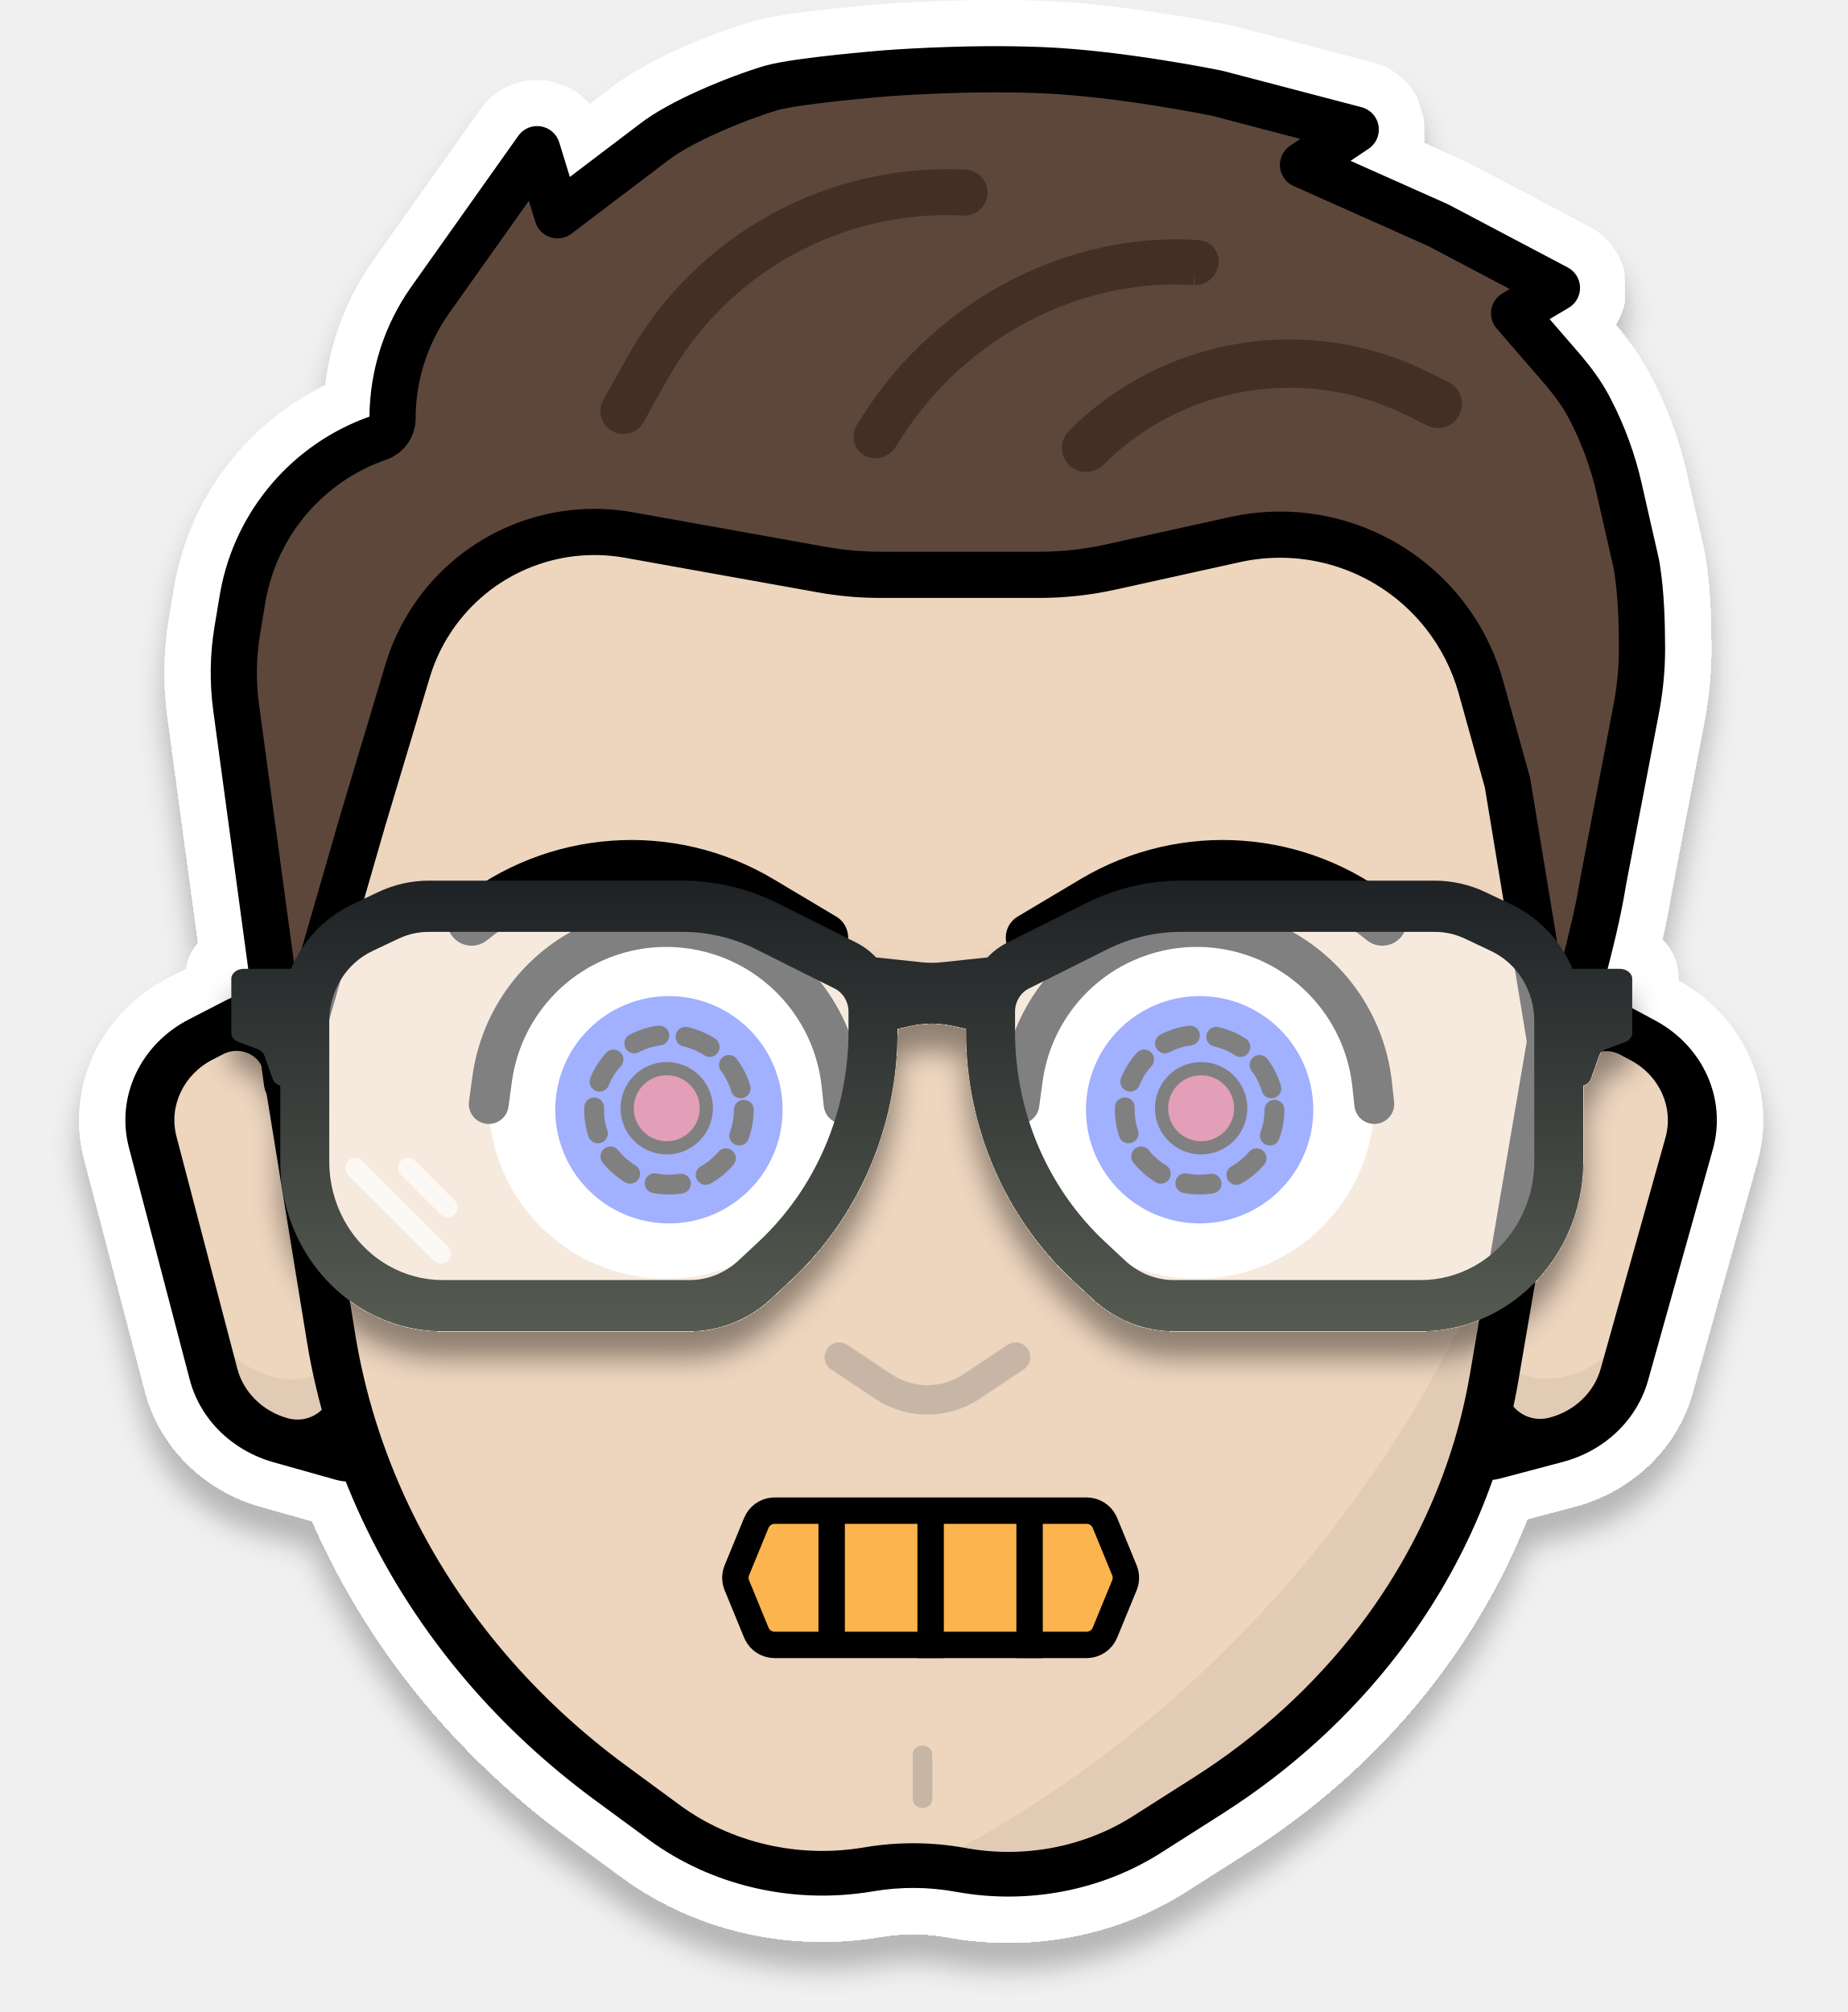
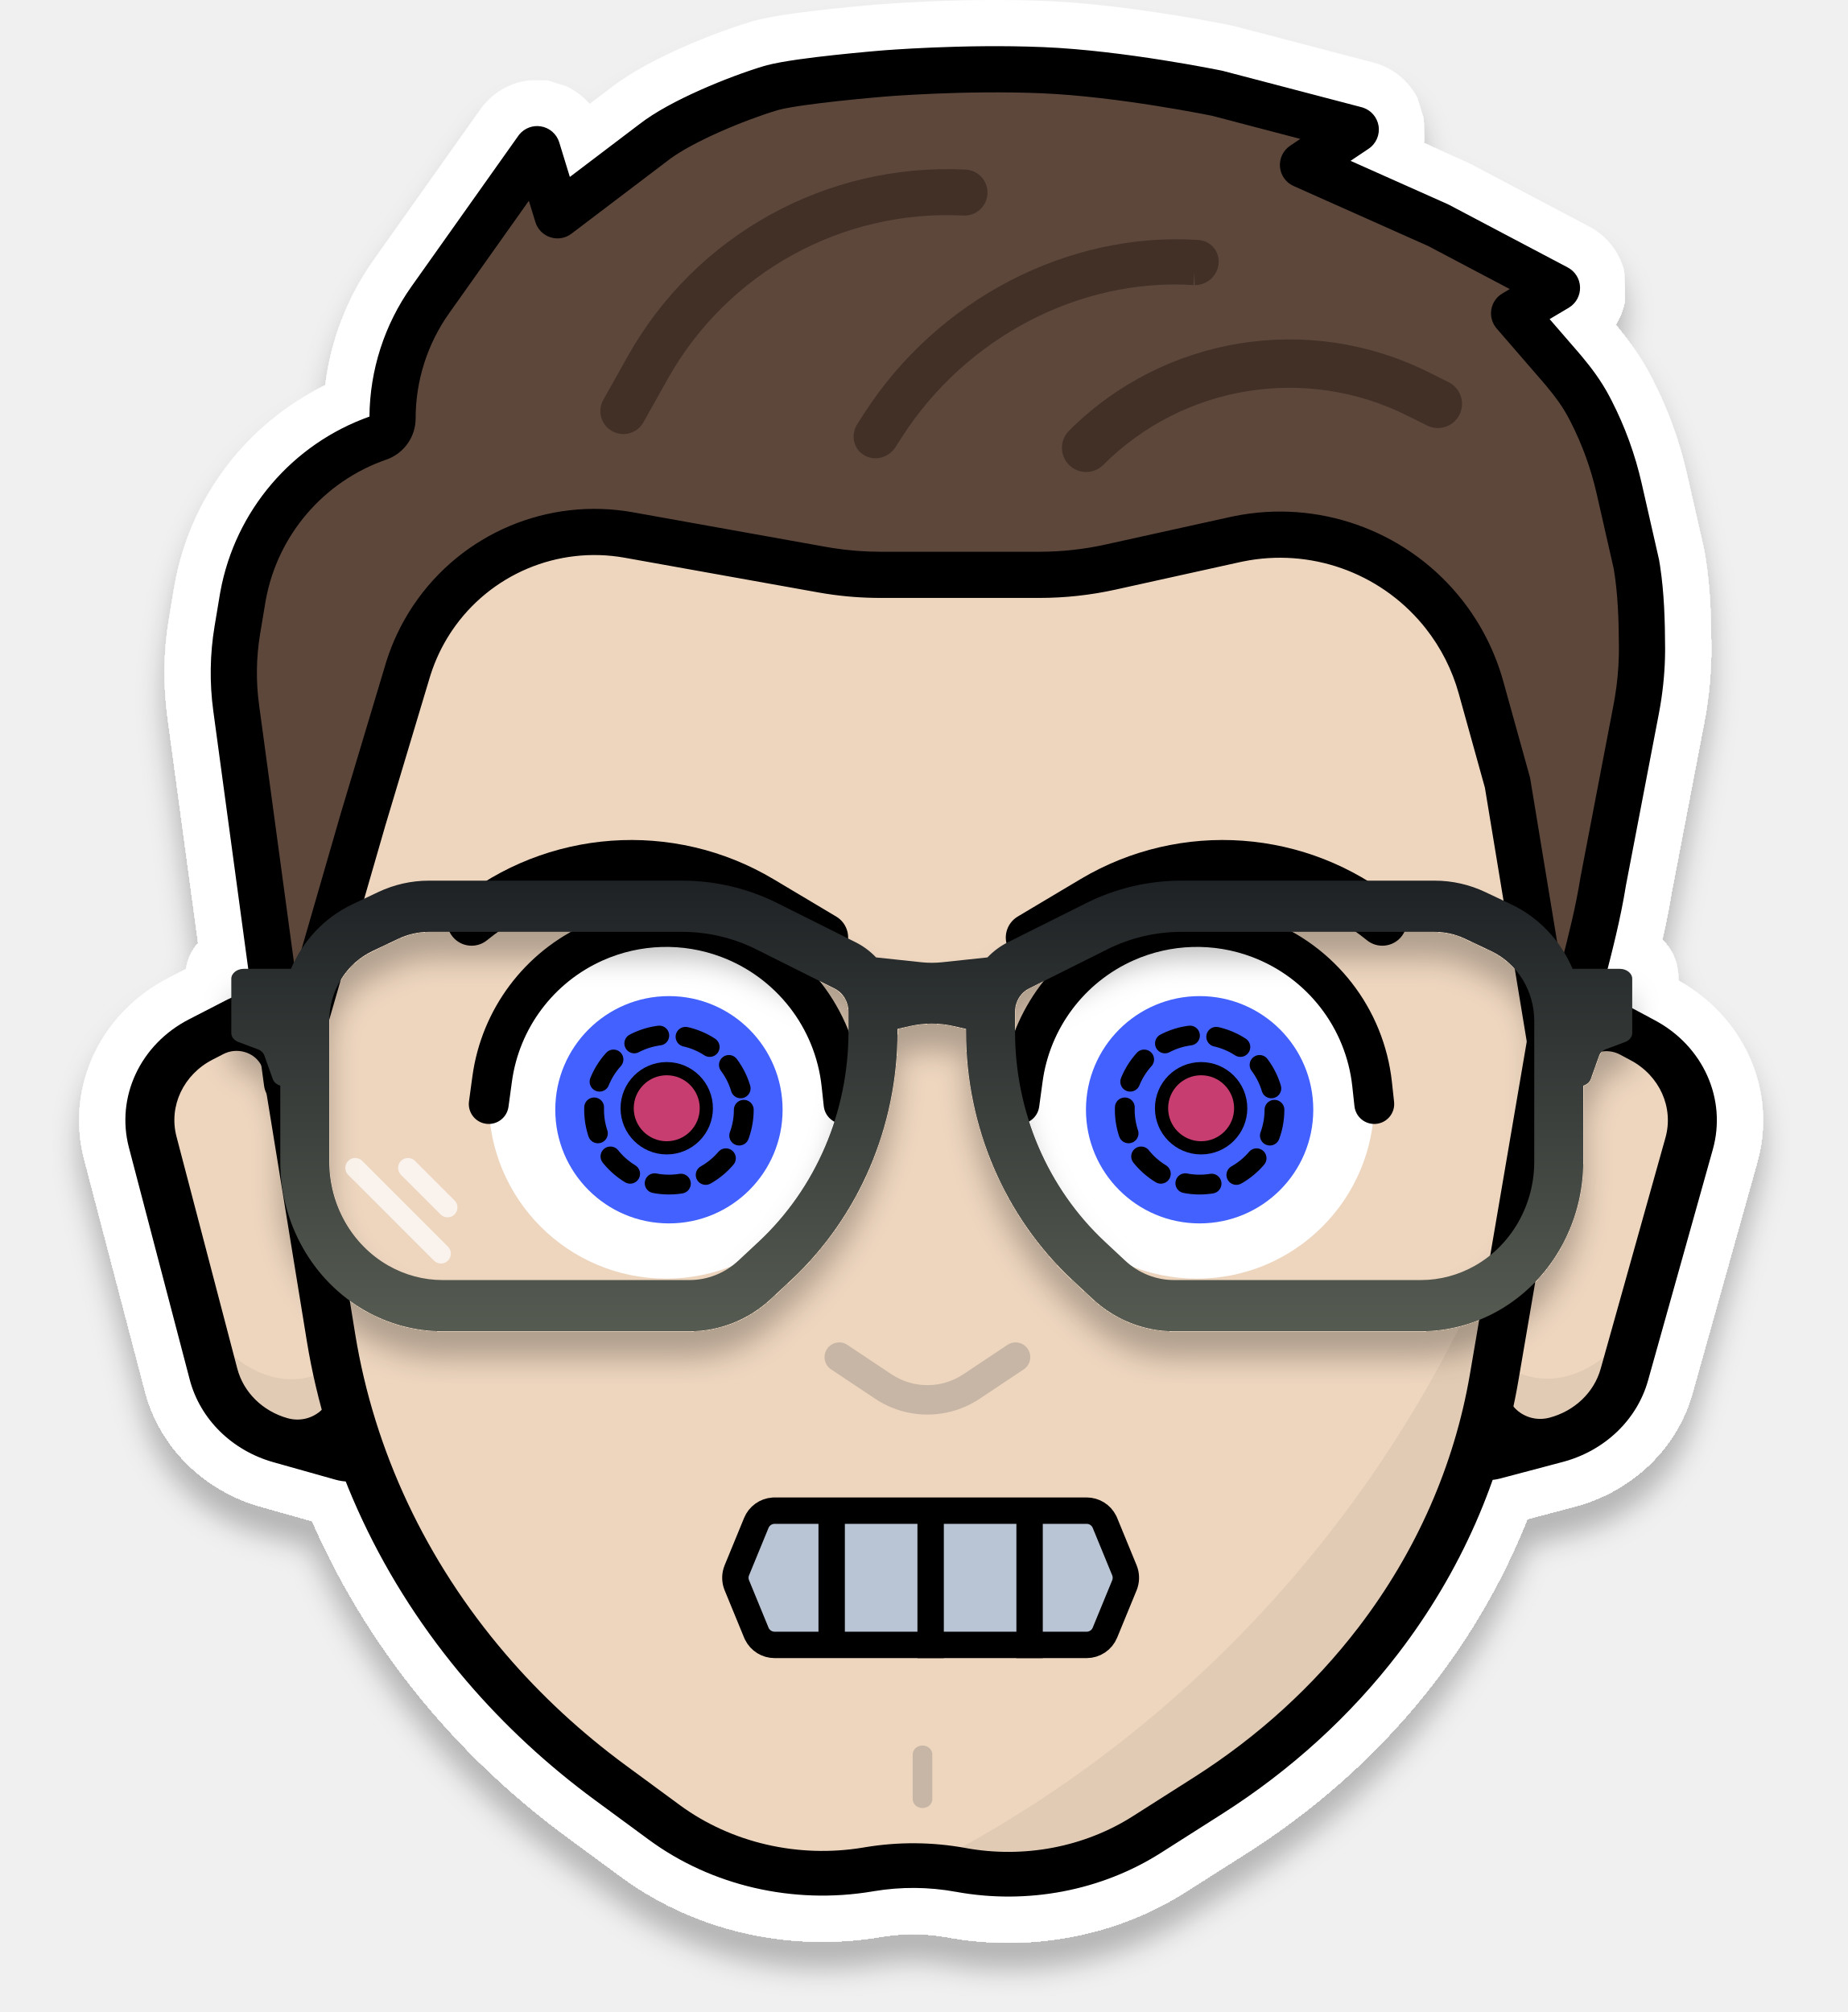
<svg xmlns="http://www.w3.org/2000/svg" width="280" height="305" viewBox="0 0 280 305" fill="none">
  <g filter="url(#filter0_d_4026_7)">
-     <path d="M142.884 0.143C147.304 -0.01 152.839 -0.084 158.436 0.149L159.677 0.208C165.906 0.541 172.442 1.423 177.393 2.208L179.322 2.521C181.168 2.829 182.757 3.114 183.975 3.342L185.889 3.71L186.563 3.845L186.595 3.853C186.602 3.854 186.61 3.855 186.619 3.856C186.616 3.856 186.612 3.856 186.609 3.855C186.612 3.856 186.615 3.857 186.618 3.857H186.623L186.666 3.867C186.666 3.867 186.662 3.867 186.66 3.866C186.666 3.868 186.672 3.869 186.678 3.87C186.77 3.89 186.861 3.911 186.952 3.935L187.16 3.982L208.16 9.482L208.415 9.555L208.66 9.629L208.894 9.704L209.232 9.826C211.68 10.757 213.67 12.562 214.844 14.852L215.802 18L215.895 21.101C215.868 21.289 215.839 21.477 215.802 21.664L222.275 24.551L222.496 24.653L222.704 24.755L222.9 24.855L240.9 34.355L241.211 34.525C243.72 35.96 245.5 38.35 246.186 41.102L246.299 43.552V45.664C246.049 46.939 245.565 48.149 244.88 49.236L245.084 49.475L245.119 49.516L245.747 50.277C247.116 51.967 248.539 53.923 249.78 56.156L250.063 56.677L250.092 56.732L250.502 57.52L250.527 57.567C252.812 62.035 254.536 66.777 255.654 71.686L258.275 83.204L258.312 83.378L258.349 83.562L258.396 83.82L258.53 84.644L258.54 84.703C259.256 89.365 259.369 94.031 259.388 98.122V98.165L259.387 98.803V98.852C259.364 101.61 259.139 104.338 258.74 107.016L258.558 108.16C258.554 108.186 258.549 108.212 258.544 108.238L258.321 109.481L258.306 109.56L253.342 135.451C252.967 137.797 252.484 140.147 251.956 142.468C253.383 143.824 254.406 145.756 254.406 148.376V148.641C264.103 153.962 269.254 164.882 266.499 175.625L266.361 176.142L256.541 211.167C254.228 219.413 247.67 225.706 239.482 228.152L238.684 228.377L231.495 230.282C228.236 238.501 223.874 246.331 218.493 253.583L217.558 254.822C210.013 264.683 200.7 273.261 190.04 280.205L189.003 280.872L179.725 286.775L179.726 286.776C169.487 293.292 156.944 295.795 144.811 293.866L143.638 293.665C140.545 293.099 137.363 293.041 134.249 293.491L133.626 293.588L133.345 293.634L133.346 293.635C119.772 295.9 105.725 292.768 94.732 284.906L94.21 284.529L86.043 278.523C78.882 273.258 72.354 267.295 66.576 260.735L65.43 259.415C57.907 250.618 51.819 240.904 47.321 230.582L39.555 228.396C31.299 226.073 24.654 219.863 22.209 211.7L21.986 210.904L12.772 175.734C9.877 164.684 15.348 153.489 25.446 148.295L28.178 146.889C28.441 145.278 29.125 143.978 30.034 142.956L25.391 108.686C24.722 103.744 24.797 98.729 25.616 93.811L26.399 89.102L26.41 89.038L26.513 88.449L26.523 88.394C28.939 75.263 37.467 64.167 49.307 58.384C50.14 51.565 52.655 45.031 56.659 39.383L72.855 16.539L72.988 16.356L73.138 16.158L73.306 15.946L73.532 15.681C75.266 13.706 77.665 12.471 80.235 12.179H83L85.815 13.076C87.185 13.708 88.399 14.625 89.376 15.76L92.653 13.275C95.742 10.873 99.831 8.797 103.291 7.256L104.677 6.651C107.923 5.268 111.197 4.083 113.807 3.304L113.932 3.268L114.388 3.141L114.5 3.11L115.084 2.966C118.106 2.255 122.569 1.725 125.712 1.385L128.544 1.093C129.425 1.006 130.226 0.932 130.903 0.87L132.526 0.727L132.98 0.688L133.049 0.684C133.068 0.682 133.093 0.68 133.122 0.678C133.126 0.677 133.13 0.676 133.134 0.676H133.149C133.16 0.675 133.171 0.673 133.183 0.672L133.306 0.662L133.752 0.628L135.375 0.515L137.856 0.366C138.812 0.314 139.889 0.261 141.062 0.212L142.884 0.143ZM158.145 7.143C152.013 6.887 145.907 7.015 141.353 7.205C139.071 7.3 137.168 7.412 135.833 7.499C135.165 7.543 134.638 7.58 134.276 7.607C134.095 7.621 133.955 7.632 133.86 7.64C133.812 7.643 133.776 7.646 133.75 7.648C133.738 7.649 133.727 7.651 133.72 7.651C133.717 7.652 133.712 7.651 133.712 7.651L133.711 7.652C133.711 7.652 133.708 7.652 133.706 7.652C133.699 7.653 133.688 7.654 133.675 7.655C133.649 7.657 133.609 7.66 133.559 7.664C133.458 7.672 133.31 7.685 133.121 7.701C132.742 7.733 132.199 7.781 131.536 7.841C130.21 7.961 128.4 8.134 126.465 8.344C122.99 8.72 118.677 9.255 116.265 9.884L115.809 10.011C113.144 10.806 109.576 12.118 106.139 13.649C102.785 15.144 99.287 16.965 96.883 18.852L86.374 26.823L84.766 21.584C84.375 20.309 83.292 19.367 81.975 19.155C80.741 18.957 79.501 19.432 78.715 20.389L78.565 20.587L62.369 43.431C58.279 49.2 56.058 56.083 56.002 63.15C44.276 67.32 35.658 77.434 33.408 89.661L33.304 90.25L32.521 94.959C31.818 99.187 31.752 103.498 32.328 107.745L37.627 146.864H36.969C35.915 146.864 35.06 147.541 35.06 148.376V151.255C34.866 151.333 34.673 151.421 34.484 151.519L28.648 154.52C21.27 158.314 17.535 166.292 19.544 173.96L28.757 209.131C30.327 215.122 35.156 219.886 41.452 221.658L50.891 224.315C51.398 224.458 51.903 224.538 52.399 224.569C56.712 235.444 62.891 245.675 70.751 254.865C76.451 261.531 82.974 267.578 90.19 272.884L98.357 278.89C107.848 285.869 120.201 288.73 132.194 286.729L132.475 286.683C136.585 285.997 140.801 286.031 144.898 286.78C155.705 288.758 166.928 286.622 175.967 280.87L185.246 274.967C195.343 268.541 204.158 260.589 211.312 251.456L211.999 250.568C218.176 242.495 222.971 233.647 226.252 224.328C226.634 224.291 227.02 224.227 227.408 224.124L236.892 221.61C243.218 219.934 248.127 215.244 249.8 209.277L259.621 174.251C261.761 166.615 258.163 158.582 250.852 154.676L247.406 152.834V148.376C247.406 147.541 246.551 146.864 245.497 146.864H243.676C244.763 142.624 245.789 138.394 246.449 134.229L251.431 108.241L251.655 106.998C252.109 104.297 252.364 101.553 252.387 98.792L252.388 98.154C252.37 94.129 252.254 89.892 251.621 85.766L251.487 84.941L251.45 84.757L248.829 73.239C247.841 68.899 246.315 64.706 244.294 60.754L243.884 59.967C242.706 57.754 241.243 55.788 239.754 54.013L239.116 53.263L234.883 48.372L237.786 46.649C238.875 46.003 239.529 44.818 239.498 43.552C239.465 42.286 238.752 41.136 237.632 40.545L219.632 31.045L219.424 30.943L204.709 24.382L207.447 22.548C208.591 21.782 209.18 20.415 208.951 19.058C208.736 17.785 207.84 16.741 206.631 16.328L206.386 16.254L185.386 10.754C185.328 10.739 185.267 10.725 185.208 10.713L185.207 10.712H185.204C185.201 10.711 185.198 10.711 185.194 10.71C185.186 10.708 185.174 10.705 185.159 10.702C185.129 10.696 185.085 10.687 185.028 10.676C184.914 10.653 184.747 10.619 184.532 10.576C184.101 10.491 183.475 10.37 182.689 10.223C181.117 9.929 178.897 9.533 176.297 9.121C171.12 8.3 164.342 7.401 158.145 7.143ZM186.752 3.886L186.755 3.888C186.752 3.887 186.748 3.885 186.743 3.884C186.739 3.883 186.734 3.882 186.729 3.881C186.739 3.883 186.747 3.885 186.752 3.886ZM186.695 3.873C186.708 3.876 186.72 3.879 186.729 3.881C186.717 3.878 186.701 3.875 186.684 3.871C186.684 3.871 186.68 3.871 186.678 3.87C186.674 3.869 186.67 3.868 186.666 3.867C186.677 3.87 186.687 3.871 186.695 3.873ZM184.552 3.743C184.544 3.744 184.538 3.744 184.535 3.744L184.531 3.745C184.531 3.745 184.537 3.745 184.543 3.744C184.546 3.744 184.548 3.744 184.552 3.743ZM185.837 3.742C185.827 3.741 185.816 3.739 185.806 3.738C185.799 3.738 185.792 3.738 185.785 3.737C185.802 3.739 185.82 3.741 185.837 3.742ZM184.947 3.717C184.935 3.717 184.922 3.718 184.911 3.719C184.929 3.718 184.948 3.717 184.967 3.717C184.96 3.717 184.954 3.717 184.947 3.717ZM133.014 0.688C132.989 0.69 132.972 0.691 132.967 0.691H132.98C132.984 0.691 132.988 0.69 132.993 0.689C132.998 0.689 133.006 0.688 133.014 0.688ZM133.002 0.688H133.009L133.018 0.688C133.01 0.688 133.002 0.688 133.002 0.688ZM133.417 0.659C133.361 0.662 133.301 0.667 133.239 0.671C133.316 0.666 133.388 0.661 133.455 0.658C133.442 0.659 133.43 0.659 133.417 0.659ZM133.955 0.656C133.974 0.657 133.99 0.657 134 0.657C134.004 0.657 134.008 0.658 134.01 0.658C134.008 0.658 134.006 0.657 134.001 0.657C133.993 0.657 133.98 0.657 133.963 0.656C133.947 0.656 133.926 0.655 133.903 0.654H133.901C133.922 0.655 133.94 0.656 133.955 0.656ZM133.603 0.654C133.588 0.655 133.573 0.655 133.557 0.655C133.537 0.656 133.517 0.657 133.496 0.657C133.549 0.656 133.599 0.655 133.645 0.654C133.631 0.654 133.617 0.654 133.603 0.654Z" fill="white" />
+     <path d="M142.884 0.143C147.304 -0.01 152.839 -0.084 158.436 0.149L159.677 0.208C165.906 0.541 172.442 1.423 177.393 2.208L179.322 2.521C181.168 2.829 182.757 3.114 183.975 3.342L185.889 3.71L186.563 3.845L186.595 3.853C186.602 3.854 186.61 3.855 186.619 3.856C186.616 3.856 186.612 3.856 186.609 3.855C186.612 3.856 186.615 3.857 186.618 3.857H186.623L186.666 3.867C186.666 3.867 186.662 3.867 186.66 3.866C186.666 3.868 186.672 3.869 186.678 3.87C186.77 3.89 186.861 3.911 186.952 3.935L187.16 3.982L208.16 9.482L208.415 9.555L208.66 9.629L208.894 9.704L209.232 9.826C211.68 10.757 213.67 12.562 214.844 14.852L215.802 18L215.895 21.101C215.868 21.289 215.839 21.477 215.802 21.664L222.275 24.551L222.496 24.653L222.704 24.755L222.9 24.855L240.9 34.355L241.211 34.525C243.72 35.96 245.5 38.35 246.186 41.102L246.299 43.552V45.664C246.049 46.939 245.565 48.149 244.88 49.236L245.084 49.475L245.119 49.516L245.747 50.277C247.116 51.967 248.539 53.923 249.78 56.156L250.063 56.677L250.092 56.732L250.502 57.52L250.527 57.567C252.812 62.035 254.536 66.777 255.654 71.686L258.275 83.204L258.312 83.378L258.349 83.562L258.396 83.82L258.53 84.644L258.54 84.703C259.256 89.365 259.369 94.031 259.388 98.122V98.165L259.387 98.803V98.852C259.364 101.61 259.139 104.338 258.74 107.016L258.558 108.16C258.554 108.186 258.549 108.212 258.544 108.238L258.321 109.481L258.306 109.56L253.342 135.451C252.967 137.797 252.484 140.147 251.956 142.468C253.383 143.824 254.406 145.756 254.406 148.376V148.641C264.103 153.963 269.254 164.882 266.499 175.625L266.361 176.142L256.541 211.167C254.228 219.413 247.67 225.706 239.482 228.152L238.684 228.377L231.495 230.282C228.236 238.501 223.874 246.331 218.493 253.583L217.558 254.822C210.013 264.683 200.7 273.261 190.04 280.205L189.003 280.872L179.725 286.775L179.726 286.776C169.486 293.292 156.944 295.795 144.811 293.866L143.638 293.665C140.545 293.099 137.363 293.041 134.249 293.491L133.626 293.588L133.345 293.634L133.346 293.635C119.772 295.9 105.725 292.768 94.732 284.906L94.21 284.529L86.043 278.523C78.882 273.258 72.354 267.295 66.576 260.735L65.43 259.415C57.907 250.618 51.819 240.904 47.321 230.582L39.555 228.396C31.299 226.073 24.654 219.863 22.209 211.7L21.986 210.904L12.772 175.734C9.877 164.684 15.348 153.489 25.446 148.295L28.178 146.889C28.441 145.278 29.125 143.978 30.034 142.956L25.391 108.686C24.722 103.744 24.797 98.729 25.616 93.811L26.399 89.102L26.41 89.038L26.513 88.449L26.523 88.394C28.939 75.263 37.467 64.167 49.307 58.384C50.14 51.565 52.655 45.031 56.659 39.383L72.855 16.539L72.988 16.356L73.138 16.158L73.306 15.946L73.532 15.681C75.266 13.706 77.665 12.471 80.235 12.179H83L85.815 13.076C87.185 13.708 88.399 14.625 89.376 15.76L92.653 13.275C95.742 10.873 99.831 8.797 103.291 7.256L104.677 6.651C107.923 5.268 111.197 4.083 113.807 3.304L113.932 3.268L114.388 3.141L114.5 3.11L115.084 2.966C118.106 2.255 122.569 1.725 125.712 1.385L128.544 1.093C129.425 1.006 130.226 0.932 130.903 0.87L132.526 0.727L132.98 0.688L133.049 0.684C133.068 0.682 133.093 0.68 133.122 0.678C133.126 0.677 133.13 0.676 133.134 0.676H133.149C133.16 0.675 133.171 0.673 133.183 0.672L133.306 0.662L133.752 0.628L135.375 0.515L137.856 0.366C138.812 0.314 139.889 0.261 141.062 0.212L142.884 0.143ZM158.145 7.143C152.013 6.887 145.907 7.015 141.353 7.205C139.071 7.3 137.168 7.412 135.833 7.499C135.165 7.543 134.638 7.58 134.276 7.607C134.095 7.621 133.955 7.632 133.86 7.64C133.812 7.643 133.776 7.646 133.75 7.648C133.738 7.649 133.727 7.651 133.72 7.651C133.717 7.652 133.712 7.651 133.712 7.651L133.711 7.652C133.711 7.652 133.708 7.652 133.706 7.652C133.699 7.653 133.688 7.654 133.675 7.655C133.649 7.657 133.609 7.66 133.559 7.664C133.458 7.672 133.31 7.685 133.121 7.701C132.742 7.733 132.199 7.781 131.536 7.841C130.21 7.961 128.4 8.134 126.465 8.344C122.99 8.72 118.677 9.255 116.265 9.884L115.809 10.011C113.144 10.806 109.576 12.118 106.139 13.649C102.785 15.144 99.287 16.965 96.883 18.852L86.374 26.823L84.766 21.584C84.375 20.309 83.292 19.367 81.975 19.155C80.741 18.957 79.501 19.432 78.715 20.389L78.565 20.587L62.369 43.431C58.279 49.2 56.058 56.083 56.002 63.15C44.276 67.32 35.658 77.434 33.408 89.661L33.304 90.25L32.521 94.959C31.818 99.187 31.752 103.498 32.328 107.745L37.627 146.864H36.969C35.915 146.864 35.06 147.541 35.06 148.376V151.255C34.866 151.333 34.673 151.421 34.484 151.519L28.648 154.52C21.27 158.314 17.535 166.292 19.544 173.96L28.757 209.131C30.327 215.122 35.156 219.886 41.452 221.658L50.891 224.315C51.398 224.458 51.903 224.538 52.399 224.569C56.712 235.444 62.891 245.675 70.751 254.865C76.451 261.531 82.974 267.578 90.19 272.884L98.357 278.89C107.848 285.869 120.201 288.73 132.194 286.729L132.475 286.683C136.585 285.997 140.801 286.031 144.898 286.78C155.705 288.758 166.928 286.622 175.967 280.87L185.246 274.967C195.343 268.541 204.158 260.589 211.312 251.456L211.999 250.568C218.176 242.495 222.971 233.647 226.252 224.328C226.634 224.291 227.02 224.227 227.408 224.124L236.892 221.61C243.218 219.934 248.128 215.244 249.8 209.277L259.621 174.251C261.761 166.615 258.163 158.582 250.852 154.676L247.406 152.834V148.376C247.406 147.541 246.551 146.864 245.497 146.864H243.676C244.763 142.624 245.789 138.394 246.449 134.229L251.431 108.241L251.655 106.998C252.109 104.297 252.364 101.553 252.387 98.792L252.388 98.154C252.37 94.129 252.254 89.892 251.621 85.766L251.487 84.941L251.45 84.757L248.829 73.239C247.841 68.899 246.315 64.706 244.294 60.754L243.884 59.967C242.706 57.754 241.243 55.788 239.754 54.013L239.116 53.263L234.883 48.372L237.786 46.649C238.875 46.003 239.529 44.818 239.498 43.552C239.465 42.286 238.752 41.136 237.632 40.545L219.632 31.045L219.424 30.943L204.709 24.382L207.447 22.548C208.591 21.782 209.18 20.415 208.951 19.058C208.736 17.785 207.84 16.741 206.631 16.328L206.386 16.254L185.386 10.754C185.328 10.739 185.267 10.725 185.208 10.713L185.207 10.712H185.204C185.201 10.711 185.198 10.711 185.194 10.71C185.186 10.708 185.174 10.705 185.159 10.702C185.128 10.696 185.085 10.687 185.028 10.676C184.914 10.653 184.747 10.619 184.532 10.576C184.101 10.491 183.475 10.37 182.689 10.223C181.117 9.929 178.897 9.533 176.297 9.121C171.12 8.3 164.342 7.401 158.145 7.143ZM186.752 3.886L186.755 3.888C186.752 3.887 186.748 3.885 186.743 3.884C186.739 3.883 186.734 3.882 186.729 3.881C186.739 3.883 186.747 3.885 186.752 3.886ZM186.695 3.873C186.708 3.876 186.72 3.879 186.729 3.881C186.717 3.878 186.701 3.875 186.684 3.871C186.684 3.871 186.68 3.871 186.678 3.87C186.674 3.869 186.67 3.868 186.666 3.867C186.677 3.87 186.687 3.871 186.695 3.873ZM184.552 3.743C184.544 3.744 184.538 3.744 184.535 3.744L184.531 3.745C184.531 3.745 184.537 3.745 184.543 3.744C184.546 3.744 184.548 3.744 184.552 3.743ZM185.837 3.742C185.827 3.741 185.816 3.739 185.806 3.738C185.799 3.738 185.792 3.738 185.785 3.737C185.802 3.739 185.82 3.741 185.837 3.742ZM184.947 3.717C184.934 3.717 184.922 3.718 184.911 3.719C184.929 3.718 184.948 3.717 184.967 3.717C184.96 3.717 184.954 3.717 184.947 3.717ZM133.014 0.688C132.989 0.69 132.972 0.691 132.967 0.691H132.98C132.984 0.691 132.988 0.69 132.993 0.689C132.998 0.689 133.006 0.688 133.014 0.688ZM133.002 0.688H133.009L133.018 0.688C133.01 0.688 133.002 0.688 133.002 0.688ZM133.417 0.659C133.361 0.662 133.301 0.667 133.239 0.671C133.316 0.666 133.388 0.661 133.455 0.658C133.442 0.659 133.43 0.659 133.417 0.659ZM133.955 0.656C133.974 0.657 133.99 0.657 134 0.657C134.004 0.657 134.008 0.658 134.01 0.658C134.008 0.658 134.006 0.657 134.001 0.657C133.993 0.657 133.98 0.657 133.963 0.656C133.947 0.656 133.926 0.655 133.903 0.654H133.901C133.922 0.655 133.94 0.656 133.955 0.656ZM133.603 0.654C133.588 0.655 133.573 0.655 133.557 0.655C133.537 0.656 133.517 0.657 133.496 0.657C133.549 0.656 133.599 0.655 133.645 0.654C133.631 0.654 133.617 0.654 133.603 0.654Z" fill="white" />
  </g>
  <path d="M23.148 173.128C21.541 166.993 24.53 160.611 30.432 157.576L36.268 154.574C37.679 153.848 39.45 154.31 40.261 155.615L43.321 160.545L55.72 217.752C56.168 219.816 54.107 221.583 51.957 220.978L42.517 218.321C37.481 216.903 33.618 213.091 32.362 208.298L23.148 173.128Z" fill="#EDD5BE" />
  <path d="M23.148 173.128C21.541 166.993 24.53 160.611 30.432 157.576L36.268 154.574C37.679 153.848 39.45 154.31 40.261 155.615L43.321 160.545L55.72 217.752C56.168 219.816 54.107 221.583 51.957 220.978L42.517 218.321C37.481 216.903 33.618 213.091 32.362 208.298L23.148 173.128Z" fill="#EDD5BE" />
  <path d="M52.988 205.144C50.758 207.375 48.144 208.752 45.26 209.027C39.703 209.556 34.259 205.886 30.088 199.616L32.362 208.298C33.618 213.091 37.481 216.903 42.517 218.321L51.957 220.978C54.107 221.583 56.168 219.816 55.72 217.752L52.988 205.144Z" fill="#E2CBB4" />
  <path fill-rule="evenodd" clip-rule="evenodd" d="M34.484 151.518C37.66 149.884 41.644 150.923 43.468 153.861C45.699 157.454 47.288 161.366 48.171 165.441L59.358 217.057C60.365 221.702 55.729 225.677 50.891 224.315L41.451 221.659C35.155 219.887 30.327 215.122 28.758 209.13L19.543 173.96C17.534 166.292 21.27 158.314 28.648 154.52L34.484 151.518ZM39.943 162.435C39.852 162.016 39.689 161.615 39.46 161.246C38.323 159.415 35.84 158.768 33.86 159.786L32.216 160.631C27.789 162.908 25.548 167.695 26.753 172.296L35.967 207.466C36.909 211.061 39.806 213.92 43.584 214.983C47.317 216.034 50.895 212.967 50.118 209.382L39.943 162.435Z" fill="black" />
  <path d="M256.03 173.365C257.743 167.255 254.865 160.829 249.016 157.704L243.233 154.614C241.834 153.866 240.055 154.301 239.222 155.594L236.077 160.477L222.692 217.487C222.209 219.545 224.239 221.342 226.399 220.77L235.883 218.257C240.944 216.917 244.872 213.164 246.21 208.391L256.03 173.365Z" fill="#EDD5BE" />
  <path d="M256.03 173.365C257.743 167.255 254.865 160.829 249.016 157.704L243.233 154.614C241.834 153.866 240.055 154.301 239.222 155.594L236.077 160.477L222.692 217.487C222.209 219.545 224.239 221.342 226.399 220.77L235.883 218.257C240.944 216.917 244.872 213.164 246.21 208.391L256.03 173.365Z" fill="#EDD5BE" />
  <path d="M225.645 204.928C227.836 207.193 230.425 208.61 233.305 208.928C238.851 209.541 244.358 205.955 248.637 199.749L246.213 208.396C244.875 213.169 240.947 216.922 235.886 218.263L226.402 220.775C224.242 221.348 222.212 219.55 222.695 217.493L225.645 204.928Z" fill="#E2CBB4" />
  <path fill-rule="evenodd" clip-rule="evenodd" d="M245.069 151.585C241.922 149.904 237.92 150.882 236.046 153.791C233.753 157.35 232.097 161.237 231.143 165.299L219.067 216.737C217.98 221.367 222.547 225.411 227.408 224.124L236.892 221.611C243.218 219.935 248.127 215.244 249.8 209.277L259.62 174.251C261.762 166.615 258.163 158.582 250.852 154.675L245.069 151.585ZM239.423 162.418C239.52 162.001 239.69 161.601 239.926 161.236C241.094 159.423 243.588 158.813 245.55 159.861L247.179 160.732C251.566 163.076 253.725 167.896 252.44 172.478L242.62 207.504C241.616 211.083 238.67 213.898 234.875 214.904C231.124 215.898 227.6 212.776 228.438 209.204L239.423 162.418Z" fill="black" />
  <path d="M67.998 57.664L138.729 31.658L211.404 54.016L236.553 126.756C237.405 137.104 236.951 147.508 235.199 157.761L225.957 202.763C223.514 217.061 218.035 236.764 208.955 248.631C201.931 257.81 193.186 265.785 183.121 272.19L173.843 278.094C165.635 283.317 155.442 285.256 145.628 283.46C141.07 282.626 136.38 282.589 131.807 283.352L131.526 283.399C120.596 285.223 109.337 282.614 100.687 276.253L92.52 270.248C85.526 265.105 79.203 259.245 73.678 252.783C61.24 238.24 53.143 221.007 50.174 202.763L42.79 157.387C41.162 147.38 40.768 137.239 41.616 127.152L67.998 57.664Z" fill="#EDD5BE" />
  <path d="M140.425 282.857C182.759 261.342 215.691 223.373 231.222 177.129L225.957 202.763C223.514 217.061 218.035 236.764 208.955 248.631C201.931 257.81 193.186 265.785 183.121 272.19L173.843 278.094C165.635 283.317 155.442 285.256 145.628 283.46C143.908 283.145 142.169 282.944 140.425 282.857Z" fill="#E2CBB4" />
  <path fill-rule="evenodd" clip-rule="evenodd" d="M138.682 28.259L216.998 58.576L240.254 126.502C241.129 137.109 240.663 147.773 238.867 158.283L230.136 209.387C227.606 224.194 221.402 238.279 211.999 250.569C204.725 260.074 195.668 268.334 185.245 274.967L175.968 280.87C166.928 286.623 155.705 288.757 144.898 286.78C140.801 286.03 136.585 285.997 132.475 286.683L132.194 286.73C120.201 288.731 107.848 285.868 98.357 278.889L90.19 272.884C82.974 267.578 76.451 261.532 70.75 254.866C57.919 239.861 49.565 222.082 46.502 203.26L39.118 157.884C37.449 147.627 37.045 137.232 37.914 126.893L68.561 61.5L138.682 28.259ZM138.776 35.056L68.561 61.5L45.317 127.411C44.491 137.246 44.875 147.134 46.462 156.89L53.846 202.266C56.721 219.932 64.562 236.618 76.605 250.701C81.955 256.958 88.078 262.632 94.85 267.612L103.017 273.618C110.827 279.36 120.991 281.715 130.858 280.069L131.139 280.022C136.175 279.182 141.339 279.222 146.359 280.14C155.18 281.755 164.341 280.012 171.719 275.317L180.997 269.413C190.703 263.237 199.137 255.545 205.91 246.693C214.667 235.249 220.443 222.133 222.799 208.344L231.531 157.24C233.24 147.243 233.682 137.099 232.851 127.01L211.999 58.576L138.776 35.056Z" fill="black" />
  <path fill-rule="evenodd" clip-rule="evenodd" d="M139.831 274.082C139.01 274.082 138.346 273.476 138.346 272.728V265.957C138.346 265.209 139.01 264.603 139.831 264.603C140.651 264.603 141.315 265.209 141.315 265.957V272.728C141.315 273.476 140.651 274.082 139.831 274.082Z" fill="#C7B6A5" />
-   <path d="M117.412 229H164.709C165.85 229 166.884 229.646 167.39 230.654L167.483 230.86L170.431 238.037C170.693 238.676 170.726 239.382 170.529 240.038L170.431 240.316L167.483 247.492C167.021 248.618 165.926 249.352 164.709 249.353H117.412C116.272 249.352 115.237 248.707 114.731 247.699L114.638 247.492L111.69 240.316C111.428 239.678 111.395 238.97 111.592 238.314L111.69 238.037L114.638 230.86C115.071 229.805 116.061 229.094 117.186 229.009L117.412 229Z" fill="#FBB44E" stroke="black" stroke-width="4" />
+   <path d="M117.412 229H164.709C165.85 229 166.884 229.646 167.39 230.654L167.483 230.86L170.431 238.037C170.693 238.676 170.726 239.382 170.529 240.038L170.431 240.316L167.483 247.492C167.021 248.618 165.926 249.352 164.709 249.353H117.412C116.272 249.352 115.237 248.707 114.731 247.699L114.638 247.492L111.69 240.316C111.428 239.678 111.395 238.97 111.592 238.314L111.69 238.037L114.638 230.86C115.071 229.805 116.061 229.094 117.186 229.009L117.412 229Z" fill="#B9C5D4" stroke="black" stroke-width="4" />
  <line x1="156.061" y1="229.865" x2="156.061" y2="251.353" stroke="black" stroke-width="4" />
  <line x1="126.061" y1="228.433" x2="126.061" y2="249.92" stroke="black" stroke-width="4" />
  <line x1="141.061" y1="229.865" x2="141.061" y2="251.353" stroke="black" stroke-width="4" />
  <path fill-rule="evenodd" clip-rule="evenodd" d="M135.127 208.329C138.425 210.528 142.722 210.528 146.02 208.329L152.702 203.874C153.726 203.192 155.109 203.469 155.791 204.492C156.473 205.516 156.197 206.899 155.173 207.581L148.491 212.036C143.696 215.232 137.45 215.232 132.656 212.036L125.973 207.581C124.95 206.899 124.673 205.516 125.356 204.492C126.038 203.469 127.421 203.192 128.444 203.874L135.127 208.329Z" fill="#C7B6A5" />
  <path fill-rule="evenodd" clip-rule="evenodd" d="M128.036 144.029C126.986 145.79 124.707 146.367 122.946 145.317L113.44 139.65C100.94 132.199 85.117 133.348 73.825 142.528C72.235 143.822 69.897 143.58 68.603 141.99C67.31 140.399 67.551 138.061 69.142 136.767C82.852 125.621 102.065 124.225 117.242 133.273L126.748 138.94C128.509 139.989 129.086 142.268 128.036 144.029Z" fill="black" />
  <path fill-rule="evenodd" clip-rule="evenodd" d="M152.976 144.029C154.026 145.79 156.305 146.367 158.066 145.317L167.572 139.65C180.071 132.199 195.895 133.348 207.186 142.528C208.777 143.822 211.115 143.58 212.409 141.99C213.702 140.399 213.461 138.061 211.87 136.767C198.16 125.621 178.947 124.225 163.77 133.273L154.264 138.94C152.503 139.989 151.926 142.268 152.976 144.029Z" fill="black" />
  <circle cx="181.413" cy="166.94" r="26.893" fill="white" />
  <circle cx="181.833" cy="168.228" r="17.228" fill="#4361FF" />
  <circle cx="181.833" cy="168.228" r="11.345" stroke="black" stroke-width="3" stroke-linecap="round" stroke-linejoin="bevel" stroke-dasharray="4 4" />
  <path d="M154.112 170.354C155.765 170.58 157.288 169.422 157.513 167.769L158.033 163.96C159.136 155.868 164.344 148.92 171.801 145.591C177.481 143.055 183.945 142.867 189.767 145.063C198.122 148.213 204.01 155.799 204.974 164.671L205.302 167.687C205.482 169.346 206.973 170.544 208.632 170.364C210.291 170.184 211.489 168.693 211.309 167.034L210.981 164.018C209.77 152.877 202.38 143.361 191.899 139.409C184.589 136.653 176.474 136.888 169.338 140.073C159.972 144.255 153.432 152.98 152.046 163.144L151.526 166.952C151.301 168.606 152.458 170.129 154.112 170.354Z" fill="black" />
  <circle cx="100.975" cy="166.94" r="26.893" fill="white" />
  <circle cx="101.395" cy="168.228" r="17.228" fill="#4361FF" />
  <circle cx="101.395" cy="168.228" r="11.345" stroke="black" stroke-width="3" stroke-linecap="round" stroke-linejoin="bevel" stroke-dasharray="4 4" />
  <path d="M73.674 170.354C75.327 170.58 76.85 169.422 77.076 167.769L77.595 163.96C78.698 155.868 83.906 148.92 91.364 145.591C97.043 143.055 103.507 142.867 109.33 145.063C117.684 148.213 123.572 155.799 124.537 164.671L124.864 167.687C125.045 169.346 126.536 170.544 128.194 170.364C129.853 170.184 131.052 168.693 130.871 167.034L130.544 164.018C129.333 152.877 121.943 143.361 111.461 139.409C104.152 136.653 96.037 136.888 88.901 140.073C79.534 144.255 72.994 152.98 71.608 163.144L71.089 166.952C70.863 168.606 72.021 170.129 73.674 170.354Z" fill="black" />
  <circle cx="182.061" cy="168" r="6" fill="#C73D70" stroke="black" stroke-width="2" />
  <circle cx="101.061" cy="168" r="6" fill="#C73D70" stroke="black" stroke-width="2" />
  <path d="M35.796 107.276L43.499 164.14L54.999 124.331L61.782 101.711C62.589 99.018 63.777 96.454 65.308 94.097C71.787 84.124 83.61 79.005 95.316 81.103L124.623 86.356C127.535 86.878 130.487 87.14 133.445 87.14H157.541C161.169 87.14 164.786 86.746 168.329 85.963L187.199 81.793C198.744 79.243 210.747 83.346 218.313 92.43C221.18 95.872 223.283 99.883 224.482 104.199L228.499 118.651L235.999 164.14C237.999 153.14 241.499 143.14 242.999 133.64L247.994 107.583C248.588 104.481 248.903 101.329 248.889 98.171C248.869 93.908 248.738 89.617 248.037 85.534L245.416 74.017C244.431 69.69 242.876 65.519 240.795 61.612C239.625 59.415 238.098 57.436 236.469 55.554L229.499 47.5L235.999 43.64L217.999 34.14L197.499 25L205.499 19.64L184.499 14.14C184.499 14.14 169.999 11.14 157.999 10.64C145.999 10.14 133.999 11.14 133.999 11.14C133.999 11.14 120.642 12.221 116.81 13.365C111.797 14.861 103.103 18.395 98.999 21.64L84.499 32.64L81.42 22.612L65.224 45.455C61.5 50.709 59.499 56.989 59.499 63.429C59.499 64.753 58.659 65.932 57.408 66.366C46.571 70.124 38.639 79.51 36.757 90.824L35.974 95.534C35.328 99.417 35.268 103.375 35.796 107.276Z" fill="#5D473B" />
  <path d="M141.353 7.206C145.907 7.016 152.013 6.888 158.145 7.143C164.342 7.401 171.12 8.301 176.297 9.122C178.897 9.534 181.117 9.929 182.689 10.223C183.475 10.37 184.101 10.492 184.532 10.577C184.747 10.619 184.914 10.653 185.028 10.676C185.085 10.688 185.129 10.696 185.159 10.703C185.174 10.706 185.186 10.709 185.194 10.71C185.198 10.711 185.201 10.712 185.204 10.712C185.205 10.713 185.206 10.712 185.207 10.712L185.208 10.713C185.207 10.72 185.185 10.825 184.829 12.547L185.209 10.713C185.268 10.726 185.328 10.739 185.386 10.754L206.386 16.254L206.631 16.329C207.84 16.741 208.736 17.785 208.951 19.058C209.18 20.416 208.591 21.782 207.447 22.548L204.709 24.382L219.424 30.944L219.632 31.045L237.632 40.545C238.752 41.136 239.466 42.286 239.498 43.552C239.529 44.818 238.875 46.003 237.786 46.65L234.883 48.373L239.116 53.263L239.754 54.013C241.243 55.788 242.706 57.754 243.884 59.967L244.295 60.754C246.316 64.706 247.841 68.9 248.829 73.24L251.45 84.757L251.487 84.942L251.621 85.766C252.255 89.892 252.37 94.129 252.388 98.155L252.387 98.792C252.364 101.554 252.109 104.297 251.655 106.998L251.431 108.242L246.449 134.229C245.667 139.161 244.377 144.184 243.075 149.207C241.756 154.294 240.416 159.416 239.443 164.766C239.138 166.441 237.673 167.654 235.97 167.64C234.268 167.626 232.822 166.389 232.545 164.709L225.076 119.407L221.11 105.136C220.11 101.538 218.404 98.177 216.094 95.249L215.624 94.67C209 86.718 198.553 83.058 188.436 85.109L187.955 85.21L169.084 89.38C165.293 90.218 161.422 90.64 157.541 90.64H133.445C130.676 90.64 127.911 90.425 125.176 89.998L124.005 89.801L94.698 84.548C84.54 82.728 74.28 87.072 68.514 95.594L68.244 96.003C66.978 97.952 65.979 100.061 65.272 102.273L65.134 102.716L58.361 125.301L58.362 125.302L46.862 165.112C46.403 166.701 44.893 167.752 43.243 167.631C41.696 167.518 40.422 166.403 40.086 164.914L40.031 164.61L32.328 107.746C31.752 103.498 31.818 99.188 32.521 94.959L33.304 90.251L33.408 89.662C35.658 77.434 44.276 67.32 56.002 63.151C56.058 56.083 58.279 49.2 62.369 43.431L78.565 20.587L78.715 20.389C79.501 19.433 80.741 18.957 81.975 19.156C83.292 19.367 84.375 20.309 84.766 21.584L86.375 26.824L96.883 18.852C99.287 16.965 102.785 15.144 106.139 13.65C109.576 12.119 113.144 10.807 115.809 10.011L116.265 9.884C118.677 9.256 122.99 8.72 126.465 8.344C128.4 8.135 130.21 7.962 131.536 7.841C132.199 7.781 132.742 7.734 133.121 7.702C133.31 7.686 133.458 7.673 133.559 7.665C133.61 7.66 133.649 7.658 133.675 7.656C133.688 7.655 133.699 7.653 133.706 7.653C133.708 7.653 133.71 7.653 133.712 7.653L133.712 7.652C133.714 7.652 133.717 7.652 133.72 7.652C133.727 7.651 133.738 7.65 133.751 7.649C133.776 7.647 133.813 7.644 133.86 7.64C133.956 7.633 134.095 7.621 134.276 7.608C134.638 7.581 135.165 7.543 135.833 7.499C137.168 7.412 139.071 7.301 141.353 7.206ZM63 63.429C62.999 66.158 61.322 68.594 58.801 69.582L58.554 69.672C49.077 72.959 42.102 81.091 40.292 90.929L40.21 91.399L39.426 96.108C38.838 99.646 38.783 103.252 39.264 106.806L44.74 147.231L51.636 123.36L51.647 123.326L58.429 100.707L58.603 100.143C59.499 97.337 60.768 94.662 62.374 92.19L62.717 91.671C70.032 80.86 83.046 75.348 95.933 77.658L125.241 82.911L126.257 83.082C128.635 83.453 131.038 83.64 133.445 83.64H157.541C160.915 83.64 164.279 83.273 167.574 82.545L186.444 78.376L187.045 78.249C199.682 75.686 212.729 80.258 221.003 90.19L221.589 90.913C224.475 94.57 226.605 98.767 227.854 103.261L231.872 117.714L231.917 117.897C231.93 117.958 231.943 118.02 231.953 118.082L236.6 146.272C237.799 141.631 238.878 137.296 239.542 133.094L239.562 132.982L244.556 106.924L244.753 105.836C245.119 103.659 245.333 101.469 245.379 99.281L245.388 98.187C245.369 93.986 245.237 89.963 244.6 86.205L242.003 74.793C241.145 71.021 239.82 67.376 238.063 63.941L237.706 63.257C236.837 61.626 235.706 60.08 234.395 58.516L233.823 57.844L226.852 49.791C226.174 49.007 225.879 47.963 226.045 46.94C226.21 45.917 226.821 45.02 227.712 44.491L228.841 43.82L216.473 37.292L196.074 28.197C194.91 27.678 194.121 26.568 194.012 25.298C193.904 24.029 194.493 22.801 195.551 22.092L197.095 21.057L183.708 17.55C183.688 17.546 183.665 17.542 183.639 17.537C183.535 17.515 183.378 17.484 183.173 17.444C182.764 17.363 182.163 17.246 181.403 17.104C179.881 16.82 177.726 16.435 175.201 16.035C170.128 15.23 163.656 14.379 157.853 14.137C151.985 13.893 146.091 14.014 141.645 14.2C139.427 14.292 137.58 14.4 136.291 14.485C135.646 14.527 135.142 14.563 134.8 14.588C134.63 14.601 134.5 14.612 134.414 14.619C134.371 14.622 134.339 14.625 134.318 14.626C134.308 14.627 134.3 14.628 134.295 14.628H134.29L134.282 14.629H134.273C134.267 14.63 134.258 14.631 134.247 14.632C134.222 14.634 134.185 14.637 134.137 14.641C134.041 14.649 133.899 14.661 133.715 14.676C133.348 14.707 132.817 14.754 132.169 14.813C130.87 14.931 129.102 15.099 127.218 15.303C123.534 15.702 119.845 16.192 118.128 16.631L117.811 16.719C115.463 17.42 112.178 18.623 108.988 20.044C105.945 21.4 103.23 22.849 101.503 24.131L101.17 24.386L101.115 24.429L86.615 35.429C85.704 36.12 84.513 36.322 83.425 35.971C82.337 35.62 81.489 34.76 81.153 33.667L80.161 30.438L68.08 47.479C64.775 52.141 63 57.715 63 63.429Z" fill="black" />
  <path d="M95.145 54.012C105.458 35.612 125.309 24.647 146.375 25.712C148.297 25.809 149.776 27.446 149.679 29.368C149.582 31.29 147.945 32.77 146.023 32.672C127.601 31.741 110.243 41.331 101.225 57.42L97.525 64.022C96.613 65.648 94.591 66.26 92.94 65.441L92.781 65.358C91.102 64.417 90.504 62.293 91.445 60.614L95.145 54.012Z" fill="#423027" />
  <path d="M130.947 62.726C142.055 45.424 161.827 35.103 181.636 36.375C183.618 36.503 184.997 38.269 184.682 40.208C184.4 41.945 182.846 43.25 181.087 43.223L181.045 41.22L180.916 43.216C163.75 42.114 146.455 51.082 136.723 66.241L135.722 67.8C134.807 69.225 132.876 69.953 131.208 69.127L131.048 69.042C129.243 68.028 128.967 65.81 129.946 64.284L130.947 62.726Z" fill="#423027" />
  <path d="M162.038 65.294C176.42 50.913 198.391 47.347 216.582 56.443L219.582 57.944C221.393 58.849 222.127 61.051 221.222 62.862C220.316 64.673 218.115 65.407 216.304 64.502L213.303 63.002C197.934 55.317 179.373 58.329 167.223 70.479C165.791 71.911 163.47 71.911 162.038 70.479C160.607 69.047 160.607 66.726 162.038 65.294Z" fill="#423027" />
  <g filter="url(#filter1_d_4026_7)">
-     <path d="M57.721 138.039H109.221L130.221 147.539L131.721 164.539L124.721 184.039L110.721 197.539L88.221 198.539L56.721 196.039L46.721 184.539L45.721 167.539L48.221 145.039L57.721 138.039Z" fill="white" fill-opacity="0.5" />
-     <path d="M225.721 138.039H174.221L153.221 147.539L151.721 164.539L158.721 184.039L172.721 197.539L195.221 198.539L226.721 196.039L236.721 184.539L237.721 167.539L235.221 145.039L225.721 138.039Z" fill="white" fill-opacity="0.5" />
    <path fill-rule="evenodd" clip-rule="evenodd" d="M103.439 133.5C108.429 133.5 113.355 134.668 117.856 136.919L129.705 142.845C130.871 143.428 131.909 144.208 132.791 145.134L139.658 145.867C140.705 145.979 141.761 145.979 142.809 145.867L149.675 145.134C150.557 144.207 151.595 143.428 152.762 142.845L164.609 136.919C169.111 134.668 174.038 133.5 179.027 133.5H217.477C220.119 133.5 222.732 134.09 225.139 135.23L229.081 137.099C233.296 139.095 236.551 142.613 238.367 146.864H245.497C246.551 146.864 247.406 147.541 247.406 148.376V156.598C247.406 157.183 246.98 157.715 246.312 157.965L243.419 159.044C242.92 159.23 242.547 159.579 242.396 160L241.116 163.583C240.951 164.046 240.523 164.407 239.981 164.576V176.076C239.981 185.504 235.049 194.177 227.127 198.681C223.519 200.732 219.477 201.807 215.369 201.807H177.954C173.394 201.807 168.993 200.051 165.592 196.876L162.548 194.035C152.294 184.463 146.431 170.773 146.431 156.4V155.968L144.517 155.534C142.355 155.044 140.111 155.044 137.949 155.534L136.036 155.968V156.4C136.036 170.773 130.173 184.463 119.919 194.035L116.875 196.876C113.473 200.051 109.073 201.807 104.513 201.807H67.098C62.99 201.807 58.948 200.732 55.34 198.681C47.418 194.177 42.485 185.504 42.485 176.076V164.576C41.944 164.407 41.515 164.046 41.35 163.583L40.07 160C39.92 159.579 39.546 159.23 39.047 159.044L36.155 157.965C35.487 157.715 35.06 157.183 35.06 156.598V148.376C35.06 147.541 35.915 146.864 36.97 146.864H44.1C45.916 142.613 49.171 139.095 53.386 137.099L57.328 135.23C59.735 134.09 62.348 133.5 64.99 133.5H103.439ZM64.99 141.262C63.405 141.262 61.837 141.616 60.393 142.3L56.45 144.168C52.468 146.055 49.91 150.203 49.91 154.773V176.076C49.91 182.66 53.354 188.716 58.887 191.861C61.407 193.294 64.229 194.045 67.098 194.045H104.513C107.249 194.045 109.889 192.991 111.93 191.086L114.974 188.245C123.65 180.145 128.611 168.561 128.611 156.4V153.348C128.611 151.853 127.79 150.492 126.501 149.847L114.653 143.922C111.152 142.171 107.32 141.262 103.439 141.262H64.99ZM179.027 141.262C175.146 141.262 171.314 142.171 167.813 143.922L155.966 149.847C154.676 150.492 153.856 151.853 153.855 153.348V156.4C153.855 168.561 158.816 180.145 167.493 188.245L170.537 191.086C172.578 192.991 175.218 194.045 177.954 194.045H215.369C218.238 194.045 221.06 193.294 223.58 191.861C229.112 188.716 232.557 182.66 232.557 176.076V154.773C232.557 150.203 229.999 146.055 226.017 144.168L222.073 142.3C220.629 141.616 219.062 141.262 217.477 141.262H179.027Z" fill="url(#paint0_linear_4026_7)" />
-     <path d="M54.903 175.978L54.789 175.876C54.2 175.395 53.331 175.429 52.782 175.978C52.232 176.528 52.198 177.397 52.679 177.986L52.782 178.1L65.781 191.1C66.367 191.686 67.317 191.686 67.903 191.1C68.489 190.514 68.489 189.564 67.903 188.978L54.903 175.978Z" fill="white" fill-opacity="0.7" />
-     <path d="M62.903 175.978L62.789 175.875C62.2 175.395 61.331 175.429 60.782 175.978C60.232 176.528 60.198 177.397 60.679 177.986L60.782 178.1L66.781 184.1C67.367 184.686 68.317 184.686 68.903 184.1C69.489 183.514 69.489 182.564 68.903 181.978L62.903 175.978Z" fill="white" fill-opacity="0.7" />
  </g>
+   <path d="M54.903 175.978L54.789 175.876C54.2 175.395 53.331 175.429 52.782 175.978C52.232 176.528 52.198 177.397 52.679 177.986L52.782 178.1L65.781 191.1C66.367 191.686 67.317 191.686 67.903 191.1C68.489 190.514 68.489 189.564 67.903 188.978L54.903 175.978Z" fill="white" fill-opacity="0.7" />
+   <path d="M62.903 175.978L62.789 175.875C62.2 175.395 61.331 175.429 60.782 175.978C60.232 176.528 60.198 177.397 60.679 177.986L60.782 178.1L66.781 184.1C67.367 184.686 68.317 184.686 68.903 184.1C69.489 183.514 69.489 182.564 68.903 181.978L62.903 175.978Z" fill="white" fill-opacity="0.7" />
  <defs>
    <filter id="filter0_d_4026_7" x="8" y="0" width="263.238" height="302.5" filterUnits="userSpaceOnUse" color-interpolation-filters="sRGB">
      <feFlood flood-opacity="0" result="BackgroundImageFix" />
      <feColorMatrix in="SourceAlpha" type="matrix" values="0 0 0 0 0 0 0 0 0 0 0 0 0 0 0 0 0 0 127 0" result="hardAlpha" />
      <feOffset dy="4" />
      <feGaussianBlur stdDeviation="2" />
      <feComposite in2="hardAlpha" operator="out" />
      <feColorMatrix type="matrix" values="0 0 0 0 0 0 0 0 0 0 0 0 0 0 0 0 0 0 0.25 0" />
      <feBlend mode="normal" in2="BackgroundImageFix" result="effect1_dropShadow_4026_7" />
      <feBlend mode="normal" in="SourceGraphic" in2="effect1_dropShadow_4026_7" result="shape" />
    </filter>
    <filter id="filter1_d_4026_7" x="31.061" y="133.5" width="220.346" height="76.307" filterUnits="userSpaceOnUse" color-interpolation-filters="sRGB">
      <feFlood flood-opacity="0" result="BackgroundImageFix" />
      <feColorMatrix in="SourceAlpha" type="matrix" values="0 0 0 0 0 0 0 0 0 0 0 0 0 0 0 0 0 0 127 0" result="hardAlpha" />
      <feOffset dy="4" />
      <feGaussianBlur stdDeviation="2" />
      <feComposite in2="hardAlpha" operator="out" />
-       <feColorMatrix type="matrix" values="0 0 0 0 0 0 0 0 0 0 0 0 0 0 0 0 0 0 0.4 0" />
+       <feColorMatrix type="matrix" values="0 0 0 0 0 0 0 0 0 0 0 0 0 0 0 0 0 0 0.25 0" />
      <feBlend mode="normal" in2="BackgroundImageFix" result="effect1_dropShadow_4026_7" />
      <feBlend mode="normal" in="SourceGraphic" in2="effect1_dropShadow_4026_7" result="shape" />
    </filter>
    <linearGradient id="paint0_linear_4026_7" x1="141.233" y1="133.5" x2="141.233" y2="201.807" gradientUnits="userSpaceOnUse">
      <stop stop-color="#1E2225" />
      <stop offset="1" stop-color="#565B52" />
    </linearGradient>
  </defs>
</svg>
